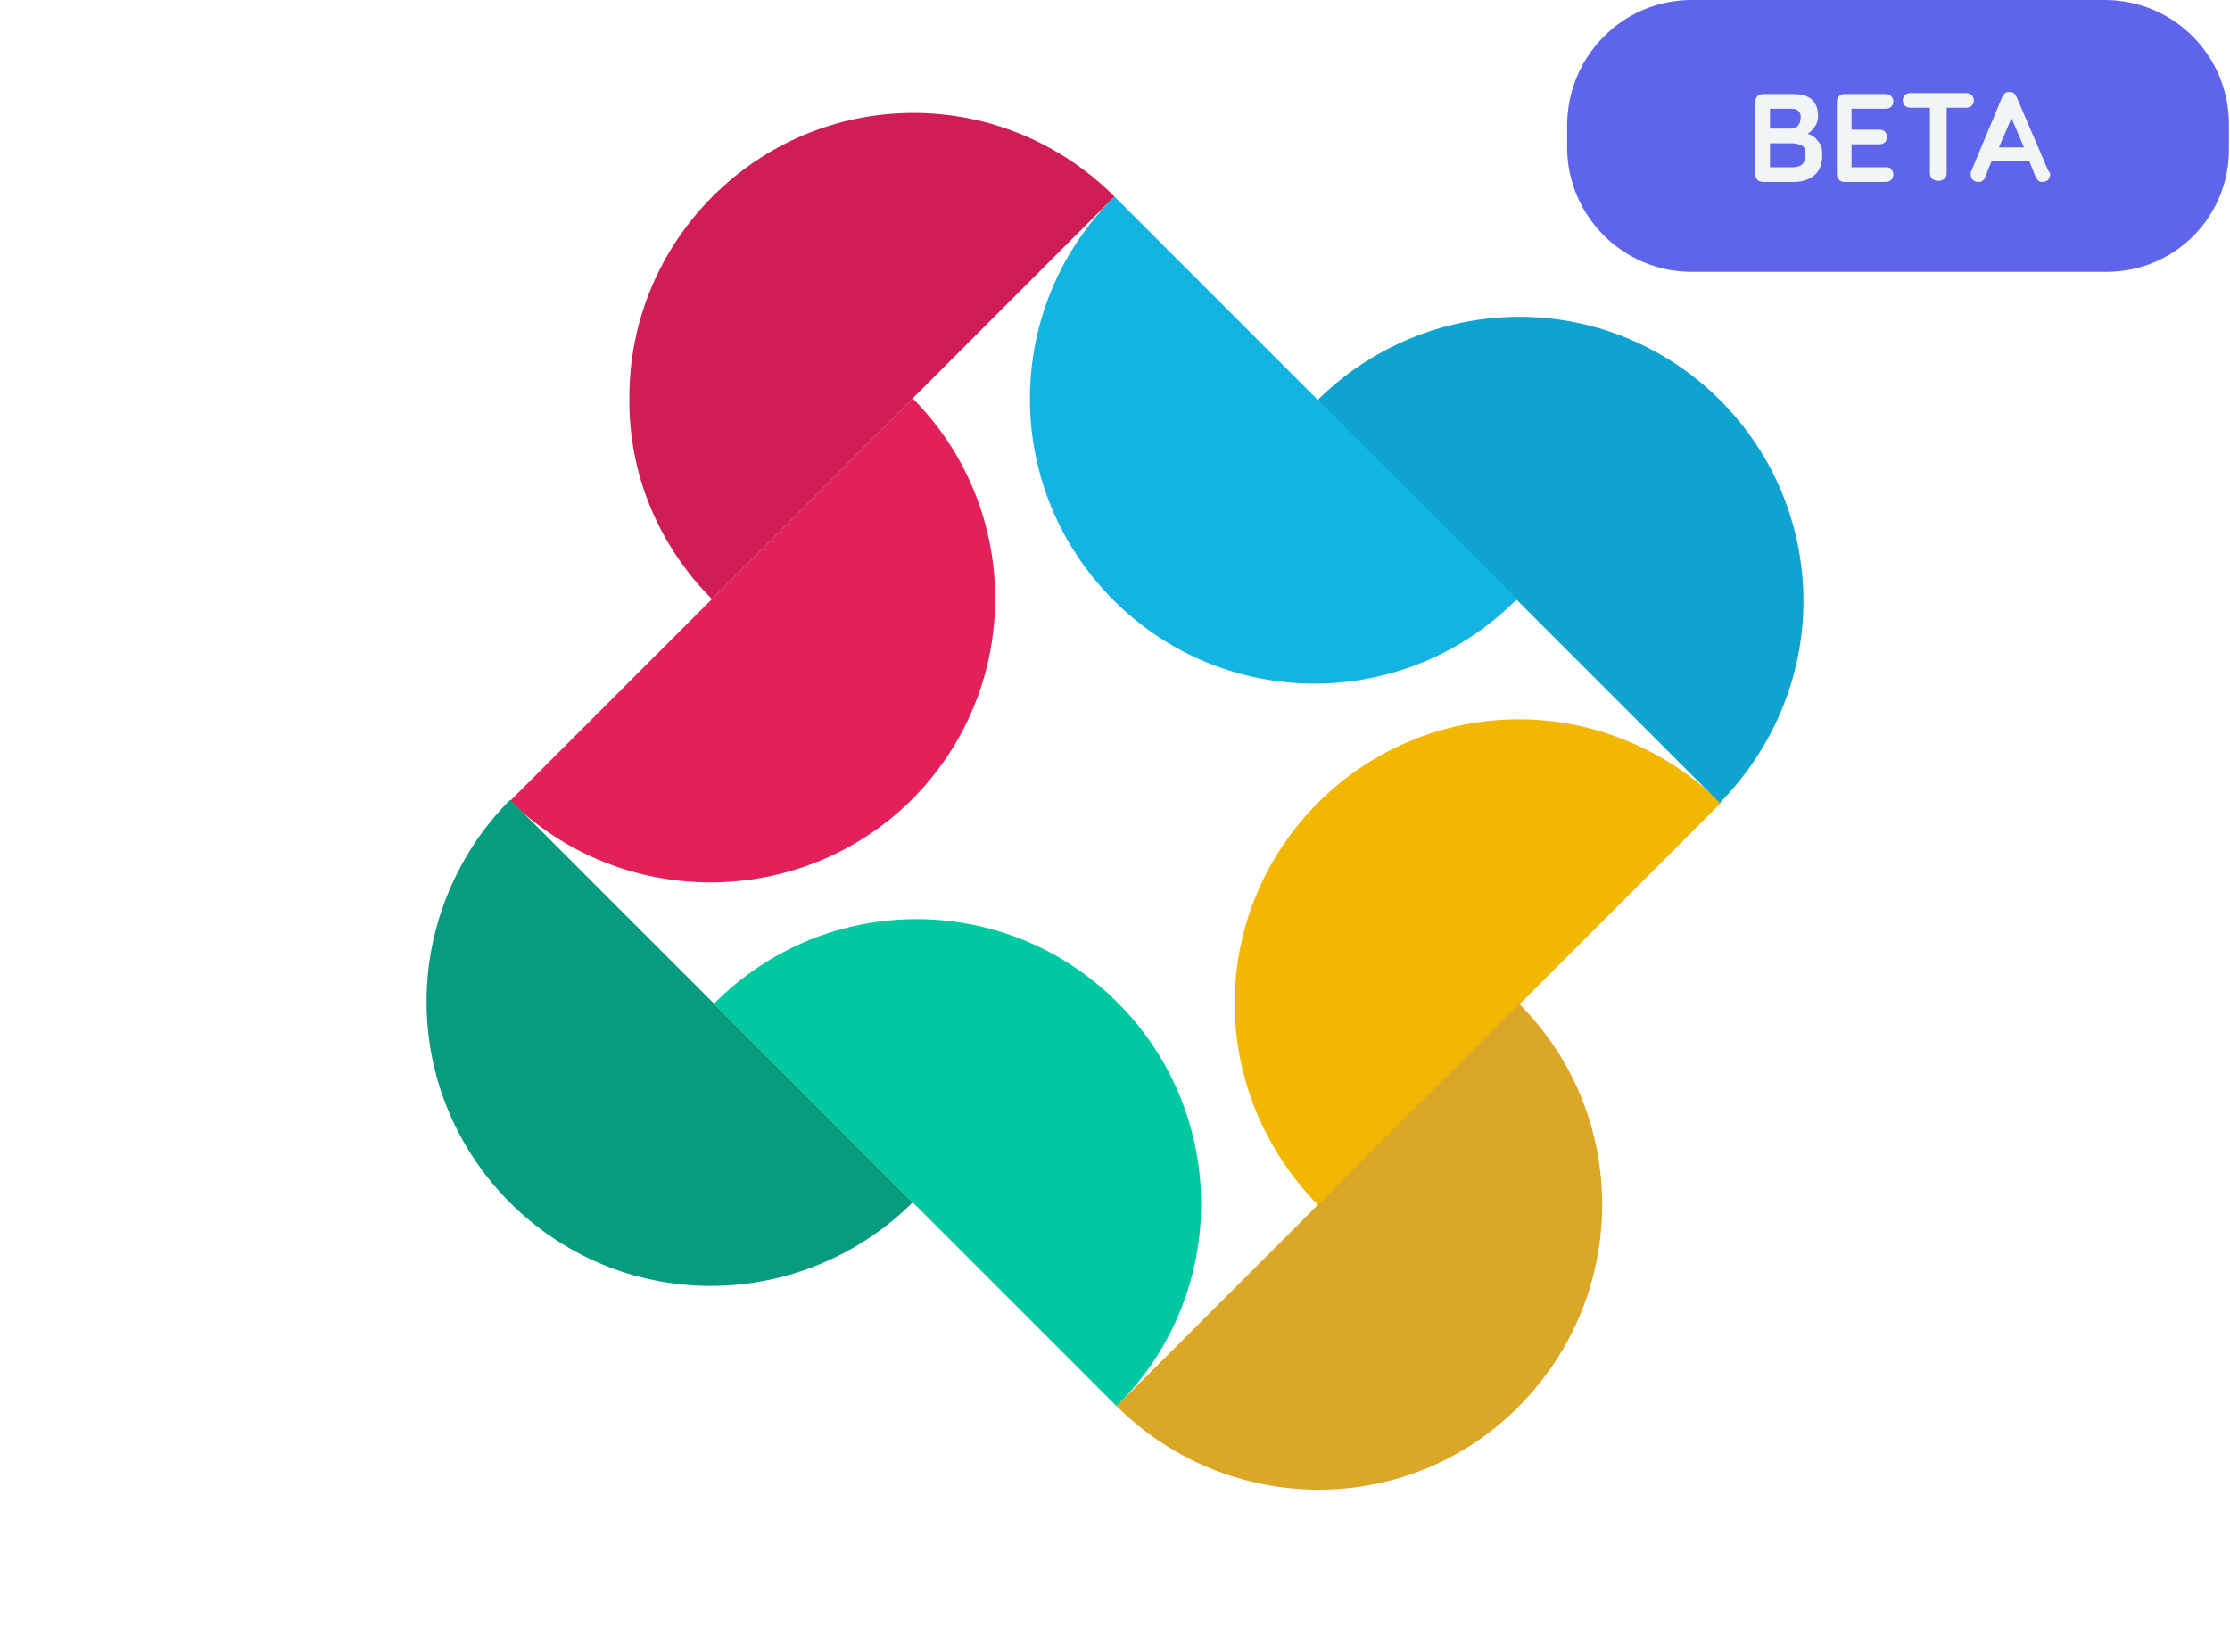
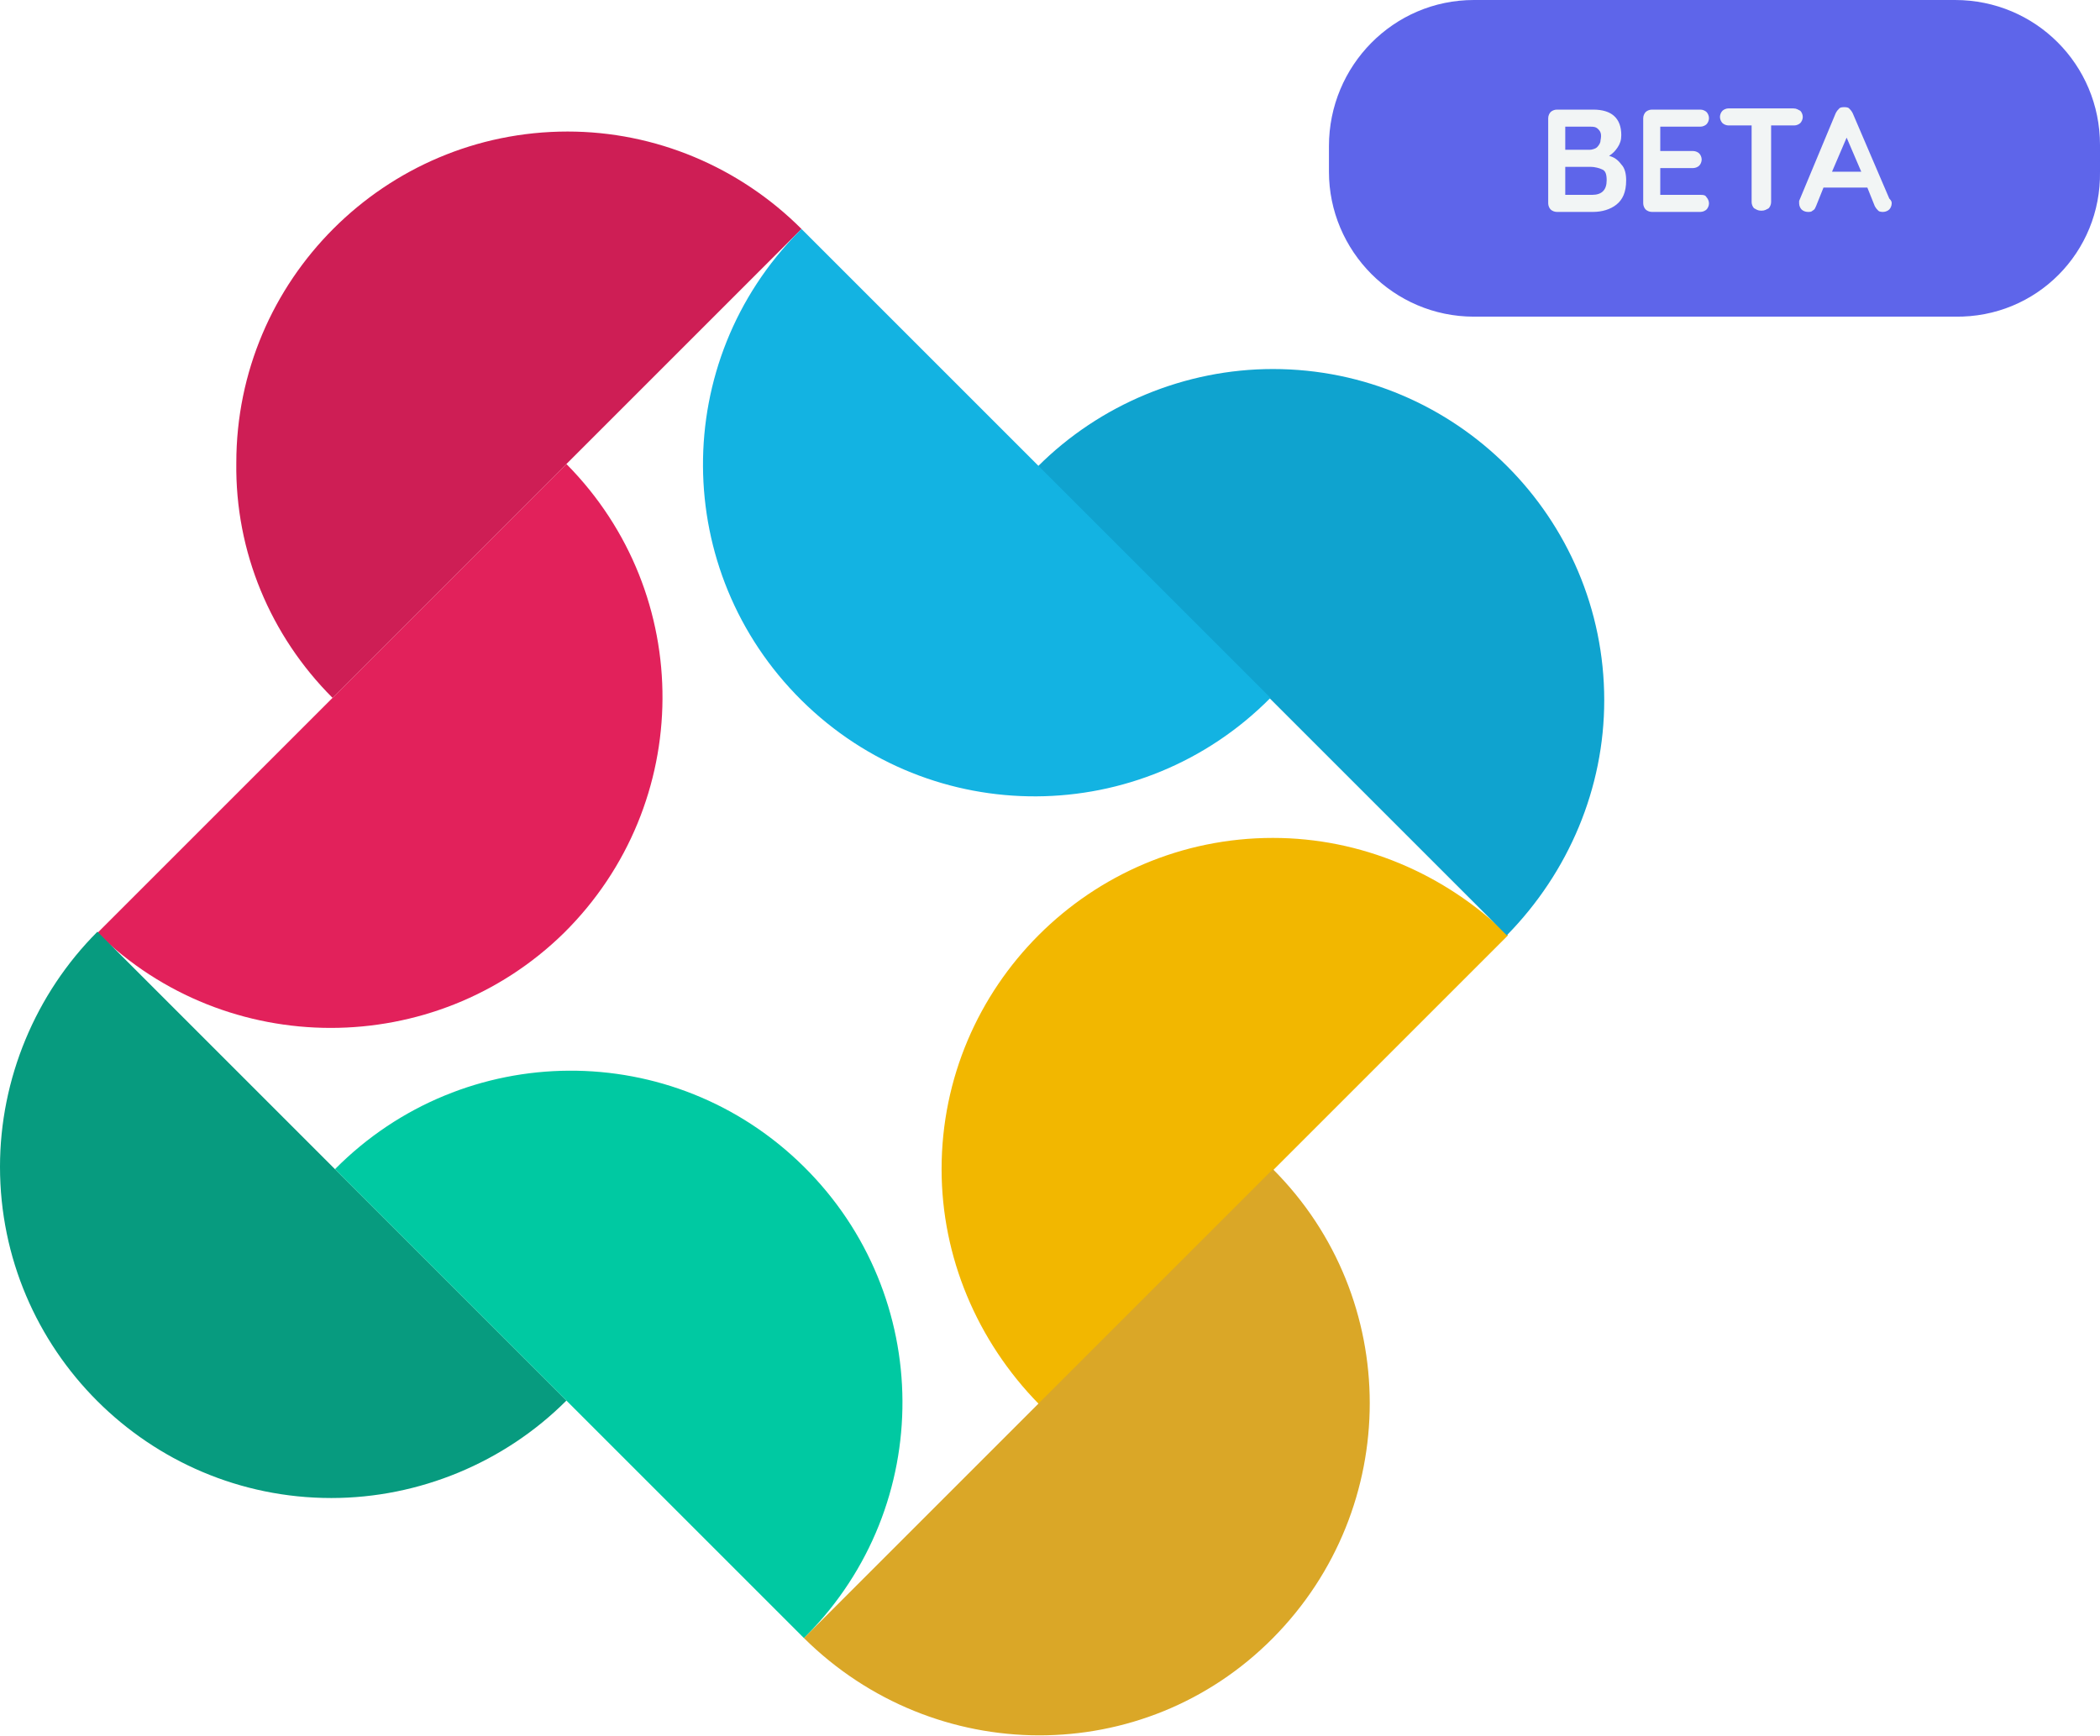
- <svg xmlns="http://www.w3.org/2000/svg" xmlns:xlink="http://www.w3.org/1999/xlink" version="1.1" id="Layer_1" x="0px" y="0px" viewBox="0 0 213.3 158" style="enable-background:new 0 0 213.3 158;" xml:space="preserve">
+ <svg xmlns="http://www.w3.org/2000/svg" xmlns:xlink="http://www.w3.org/1999/xlink" version="1.1" id="Layer_1" x="0px" y="0px" viewBox="0 0 172.4 142.5" style="enable-background:new 0 0 172.4 142.5;" xml:space="preserve">
  <style type="text/css">
	.st0{fill:#CE1E55;}
	.st1{fill:#E2215B;}
	.st2{fill:#079B7F;}
	.st3{fill:#00C9A2;}
	.st4{fill:#F2B700;}
	.st5{fill:#DAA727;}
	.st6{fill:#0FA3CF;}
	.st7{fill:#13B3E2;}
- 	.st8{fill:none;}
- 	.st9{clip-path:url(#SVGID_2_);}
- 	.st10{clip-path:url(#SVGID_4_);}
- 	.st11{fill:#5E65EA;}
- 	.st12{enable-background:new    ;}
- 	.st13{fill:#F2F5F5;}
+ 	.st8{clip-path:url(#SVGID_2_);}
+ 	.st9{clip-path:url(#SVGID_4_);}
+ 	.st10{fill:#5E65EA;}
+ 	.st11{enable-background:new    ;}
+ 	.st12{fill:#F2F5F5;}
</style>
  <g>
-     <path class="st0" d="M60.2,38c0-15,12.2-27.2,27.2-27.2c7.2,0,14.1,2.9,19.2,8L68.1,57.3C63,52.2,60.1,45.3,60.2,38" />
-     <path class="st1" d="M87.3,38.1C97.9,48.8,97.8,66,87.1,76.6C76.5,87,59.4,87,48.8,76.6L87.3,38.1z" />
-     <path class="st2" d="M68,123c-15,0-27.2-12.2-27.2-27.2c0-7.2,2.9-14.2,8-19.3L87.3,115C82.2,120.1,75.2,123,68,123" />
-     <path class="st3" d="M68.3,96c10.6-10.7,27.8-10.8,38.5-0.2s10.8,27.8,0.2,38.5c-0.1,0.1-0.2,0.2-0.2,0.2L68.3,96z" />
-     <path class="st4" d="M118.1,96c0-15,12.2-27.2,27.2-27.2c7.2,0,14.1,2.9,19.3,8l-38.5,38.5C121,110.1,118.1,103.2,118.1,96" />
-     <path class="st5" d="M145.3,96c10.6,10.6,10.6,27.8,0,38.5s-27.8,10.6-38.5,0L145.3,96z" />
-     <path class="st6" d="M145.3,30.3c15,0,27.2,12.2,27.2,27.2c0,7.2-2.9,14.1-8,19.3l-38.5-38.5C131.1,33.2,138.1,30.3,145.3,30.3" />
-     <path class="st7" d="M145.1,57.3c-10.6,10.7-27.8,10.8-38.5,0.2S95.8,29.7,106.4,19c0.1-0.1,0.2-0.2,0.2-0.2L145.1,57.3z" />
-     <rect id="Frame" class="st8" width="213.3" height="158" />
+     <path class="st0" d="M19.4,38c0-15,12.2-27.2,27.2-27.2c7.2,0,14.1,2.9,19.2,8L27.3,57.3C22.2,52.2,19.3,45.3,19.4,38" />
+     <path class="st1" d="M46.5,38.1C57.1,48.8,57,66,46.3,76.6C35.7,87,18.6,87,8,76.6L46.5,38.1z" />
+     <path class="st2" d="M27.2,123C12.2,123,0,110.8,0,95.8c0-7.2,2.9-14.2,8-19.3L46.5,115C41.4,120.1,34.4,123,27.2,123" />
+     <path class="st3" d="M27.5,96C38.1,85.3,55.3,85.2,66,95.8s10.8,27.8,0.2,38.5c-0.1,0.1-0.2,0.2-0.2,0.2L27.5,96z" />
+     <path class="st4" d="M77.3,96c0-15,12.2-27.2,27.2-27.2c7.2,0,14.1,2.9,19.3,8l-38.5,38.5C80.2,110.1,77.3,103.2,77.3,96" />
+     <path class="st5" d="M104.5,96c10.6,10.6,10.6,27.8,0,38.5s-27.8,10.6-38.5,0L104.5,96z" />
+     <path class="st6" d="M104.5,30.3c15,0,27.2,12.2,27.2,27.2c0,7.2-2.9,14.1-8,19.3L85.2,38.3C90.3,33.2,97.3,30.3,104.5,30.3" />
+     <path class="st7" d="M104.3,57.3C93.7,68,76.5,68.1,65.8,57.5S55,29.7,65.6,19c0.1-0.1,0.2-0.2,0.2-0.2L104.3,57.3z" />
  </g>
  <g id="Beta">
    <g id="BetaTab">
      <g>
-         <defs>
-           <rect id="SVGID_1_" x="149.8" width="63.4" height="26" />
-         </defs>
-         <clipPath id="SVGID_2_">
-           <use xlink:href="#SVGID_1_" style="overflow:visible;" />
-         </clipPath>
-         <g class="st9">
-           <g>
-             <defs>
-               <rect id="SVGID_3_" x="149.8" width="63.4" height="26" />
-             </defs>
-             <clipPath id="SVGID_4_">
-               <use xlink:href="#SVGID_3_" style="overflow:visible;" />
-             </clipPath>
-             <g class="st10">
-               <path class="st11" d="M201.3,26h-39.5c-6.6,0-11.9-5.4-11.9-11.9V12c0-6.6,5.3-12,11.9-12h39.5c6.6,0,11.9,5.3,11.9,11.9        c0,0,0,0,0,0.1v2.1C213.3,20.7,208,26.1,201.3,26c0,0.1,0,0.1,0,0.1" />
+         <g>
+           <defs>
+             <rect id="SVGID_1_" x="109" width="63.4" height="26" />
+           </defs>
+           <clipPath id="SVGID_2_">
+             <use xlink:href="#SVGID_1_" style="overflow:visible;" />
+           </clipPath>
+           <g class="st8">
+             <g>
+               <g>
+                 <defs>
+                   <rect id="SVGID_3_" x="109" width="63.4" height="26" />
+                 </defs>
+                 <clipPath id="SVGID_4_">
+                   <use xlink:href="#SVGID_3_" style="overflow:visible;" />
+                 </clipPath>
+                 <g class="st9">
+                   <path class="st10" d="M160.5,26H121c-6.6,0-11.9-5.4-11.9-11.9V12c0-6.6,5.3-12,11.9-12h39.5c6.6,0,11.9,5.3,11.9,11.9          c0,0,0,0,0,0.1v2.1C172.5,20.7,167.2,26.1,160.5,26c0,0.1,0,0.1,0,0.1" />
+                 </g>
+               </g>
            </g>
-           </g>
-           <g class="st12">
-             <path class="st13" d="M173.9,13.5c0.3,0.3,0.4,0.8,0.4,1.3c0,1-0.3,1.6-0.8,2c-0.5,0.4-1.2,0.6-1.9,0.6h-3       c-0.2,0-0.4-0.1-0.5-0.2c-0.1-0.1-0.2-0.3-0.2-0.5V9.7c0-0.2,0.1-0.4,0.2-0.5c0.1-0.1,0.3-0.2,0.5-0.2h3c1.5,0,2.3,0.7,2.3,2.1       c0,0.4-0.1,0.7-0.3,1c-0.2,0.3-0.4,0.5-0.7,0.7C173.3,12.9,173.6,13.1,173.9,13.5z M172,10.6c-0.2-0.2-0.4-0.2-0.7-0.2h-2v1.9       h2c0.2,0,0.5-0.1,0.6-0.2c0.2-0.2,0.3-0.4,0.3-0.6C172.3,11,172.2,10.8,172,10.6z M172.4,15.7c0.2-0.2,0.3-0.5,0.3-0.9       c0-0.5-0.1-0.8-0.4-0.9c-0.2-0.1-0.6-0.2-0.9-0.2h-2.1V16h2.2C171.9,16,172.2,15.9,172.4,15.7z" />
-             <path class="st13" d="M180.9,16.2c0.1,0.1,0.2,0.3,0.2,0.5c0,0.2-0.1,0.4-0.2,0.5c-0.1,0.1-0.3,0.2-0.5,0.2h-4       c-0.2,0-0.4-0.1-0.5-0.2c-0.1-0.1-0.2-0.3-0.2-0.5V9.7c0-0.2,0.1-0.4,0.2-0.5c0.1-0.1,0.3-0.2,0.5-0.2h4c0.2,0,0.4,0.1,0.5,0.2       c0.1,0.1,0.2,0.3,0.2,0.5c0,0.2-0.1,0.4-0.2,0.5c-0.1,0.1-0.3,0.2-0.5,0.2h-3.3v2h2.7c0.2,0,0.4,0.1,0.5,0.2       c0.1,0.1,0.2,0.3,0.2,0.5c0,0.2-0.1,0.4-0.2,0.5c-0.1,0.1-0.3,0.2-0.5,0.2h-2.7V16h3.3C180.6,16,180.8,16,180.9,16.2z" />
-           </g>
-           <g class="st12">
-             <path class="st13" d="M188.6,9.1c0.1,0.1,0.2,0.3,0.2,0.5s-0.1,0.4-0.2,0.5s-0.3,0.2-0.5,0.2h-1.9v6.3c0,0.2-0.1,0.4-0.2,0.5       c-0.2,0.1-0.3,0.2-0.6,0.2s-0.4-0.1-0.6-0.2c-0.1-0.1-0.2-0.3-0.2-0.5v-6.3h-1.9c-0.2,0-0.4-0.1-0.5-0.2       c-0.1-0.1-0.2-0.3-0.2-0.5c0-0.2,0.1-0.4,0.2-0.5s0.3-0.2,0.5-0.2h5.3C188.3,8.9,188.4,9,188.6,9.1z" />
-           </g>
-           <g class="st12">
-             <path class="st13" d="M196.1,16.7c0,0.2-0.1,0.4-0.2,0.5c-0.1,0.1-0.3,0.2-0.5,0.2c-0.1,0-0.3,0-0.4-0.1s-0.2-0.2-0.3-0.4       l-0.6-1.5h-3.6l-0.6,1.5c-0.1,0.2-0.1,0.3-0.3,0.4c-0.1,0.1-0.2,0.1-0.4,0.1c-0.2,0-0.4-0.1-0.5-0.2c-0.1-0.1-0.2-0.3-0.2-0.5       c0-0.1,0-0.1,0-0.2l3-7.2c0.1-0.2,0.2-0.3,0.3-0.4c0.1-0.1,0.3-0.1,0.4-0.1c0.1,0,0.3,0,0.4,0.1s0.2,0.2,0.3,0.4l3,7       C196.1,16.5,196.1,16.6,196.1,16.7z M191.2,14.1h2.4l-1.2-2.8L191.2,14.1z" />
+             <g class="st11">
+               <path class="st12" d="M133.1,13.5c0.3,0.3,0.4,0.8,0.4,1.3c0,1-0.3,1.6-0.8,2s-1.2,0.6-1.9,0.6h-3c-0.2,0-0.4-0.1-0.5-0.2        s-0.2-0.3-0.2-0.5v-7c0-0.2,0.1-0.4,0.2-0.5c0.1-0.1,0.3-0.2,0.5-0.2h3c1.5,0,2.3,0.7,2.3,2.1c0,0.4-0.1,0.7-0.3,1        s-0.4,0.5-0.7,0.7C132.5,12.9,132.8,13.1,133.1,13.5z M131.2,10.6c-0.2-0.2-0.4-0.2-0.7-0.2h-2v1.9h2c0.2,0,0.5-0.1,0.6-0.2        c0.2-0.2,0.3-0.4,0.3-0.6C131.5,11,131.4,10.8,131.2,10.6z M131.6,15.7c0.2-0.2,0.3-0.5,0.3-0.9c0-0.5-0.1-0.8-0.4-0.9        c-0.2-0.1-0.6-0.2-0.9-0.2h-2.1V16h2.2C131.1,16,131.4,15.9,131.6,15.7z" />
+               <path class="st12" d="M140.1,16.2c0.1,0.1,0.2,0.3,0.2,0.5s-0.1,0.4-0.2,0.5c-0.1,0.1-0.3,0.2-0.5,0.2h-4        c-0.2,0-0.4-0.1-0.5-0.2s-0.2-0.3-0.2-0.5v-7c0-0.2,0.1-0.4,0.2-0.5c0.1-0.1,0.3-0.2,0.5-0.2h4c0.2,0,0.4,0.1,0.5,0.2        c0.1,0.1,0.2,0.3,0.2,0.5s-0.1,0.4-0.2,0.5c-0.1,0.1-0.3,0.2-0.5,0.2h-3.3v2h2.7c0.2,0,0.4,0.1,0.5,0.2        c0.1,0.1,0.2,0.3,0.2,0.5s-0.1,0.4-0.2,0.5c-0.1,0.1-0.3,0.2-0.5,0.2h-2.7V16h3.3C139.8,16,140,16,140.1,16.2z" />
+             </g>
+             <g class="st11">
+               <path class="st12" d="M147.8,9.1c0.1,0.1,0.2,0.3,0.2,0.5s-0.1,0.4-0.2,0.5s-0.3,0.2-0.5,0.2h-1.9v6.3c0,0.2-0.1,0.4-0.2,0.5        c-0.2,0.1-0.3,0.2-0.6,0.2s-0.4-0.1-0.6-0.2c-0.1-0.1-0.2-0.3-0.2-0.5v-6.3h-1.9c-0.2,0-0.4-0.1-0.5-0.2        c-0.1-0.1-0.2-0.3-0.2-0.5s0.1-0.4,0.2-0.5s0.3-0.2,0.5-0.2h5.3C147.5,8.9,147.6,9,147.8,9.1z" />
+             </g>
+             <g class="st11">
+               <path class="st12" d="M155.3,16.7c0,0.2-0.1,0.4-0.2,0.5c-0.1,0.1-0.3,0.2-0.5,0.2c-0.1,0-0.3,0-0.4-0.1s-0.2-0.2-0.3-0.4        l-0.6-1.5h-3.6l-0.6,1.5c-0.1,0.2-0.1,0.3-0.3,0.4c-0.1,0.1-0.2,0.1-0.4,0.1s-0.4-0.1-0.5-0.2s-0.2-0.3-0.2-0.5        c0-0.1,0-0.1,0-0.2l3-7.2c0.1-0.2,0.2-0.3,0.3-0.4c0.1-0.1,0.3-0.1,0.4-0.1c0.1,0,0.3,0,0.4,0.1s0.2,0.2,0.3,0.4l3,7        C155.3,16.5,155.3,16.6,155.3,16.7z M150.4,14.1h2.4l-1.2-2.8L150.4,14.1z" />
+             </g>
          </g>
        </g>
      </g>
    </g>
  </g>
</svg>
